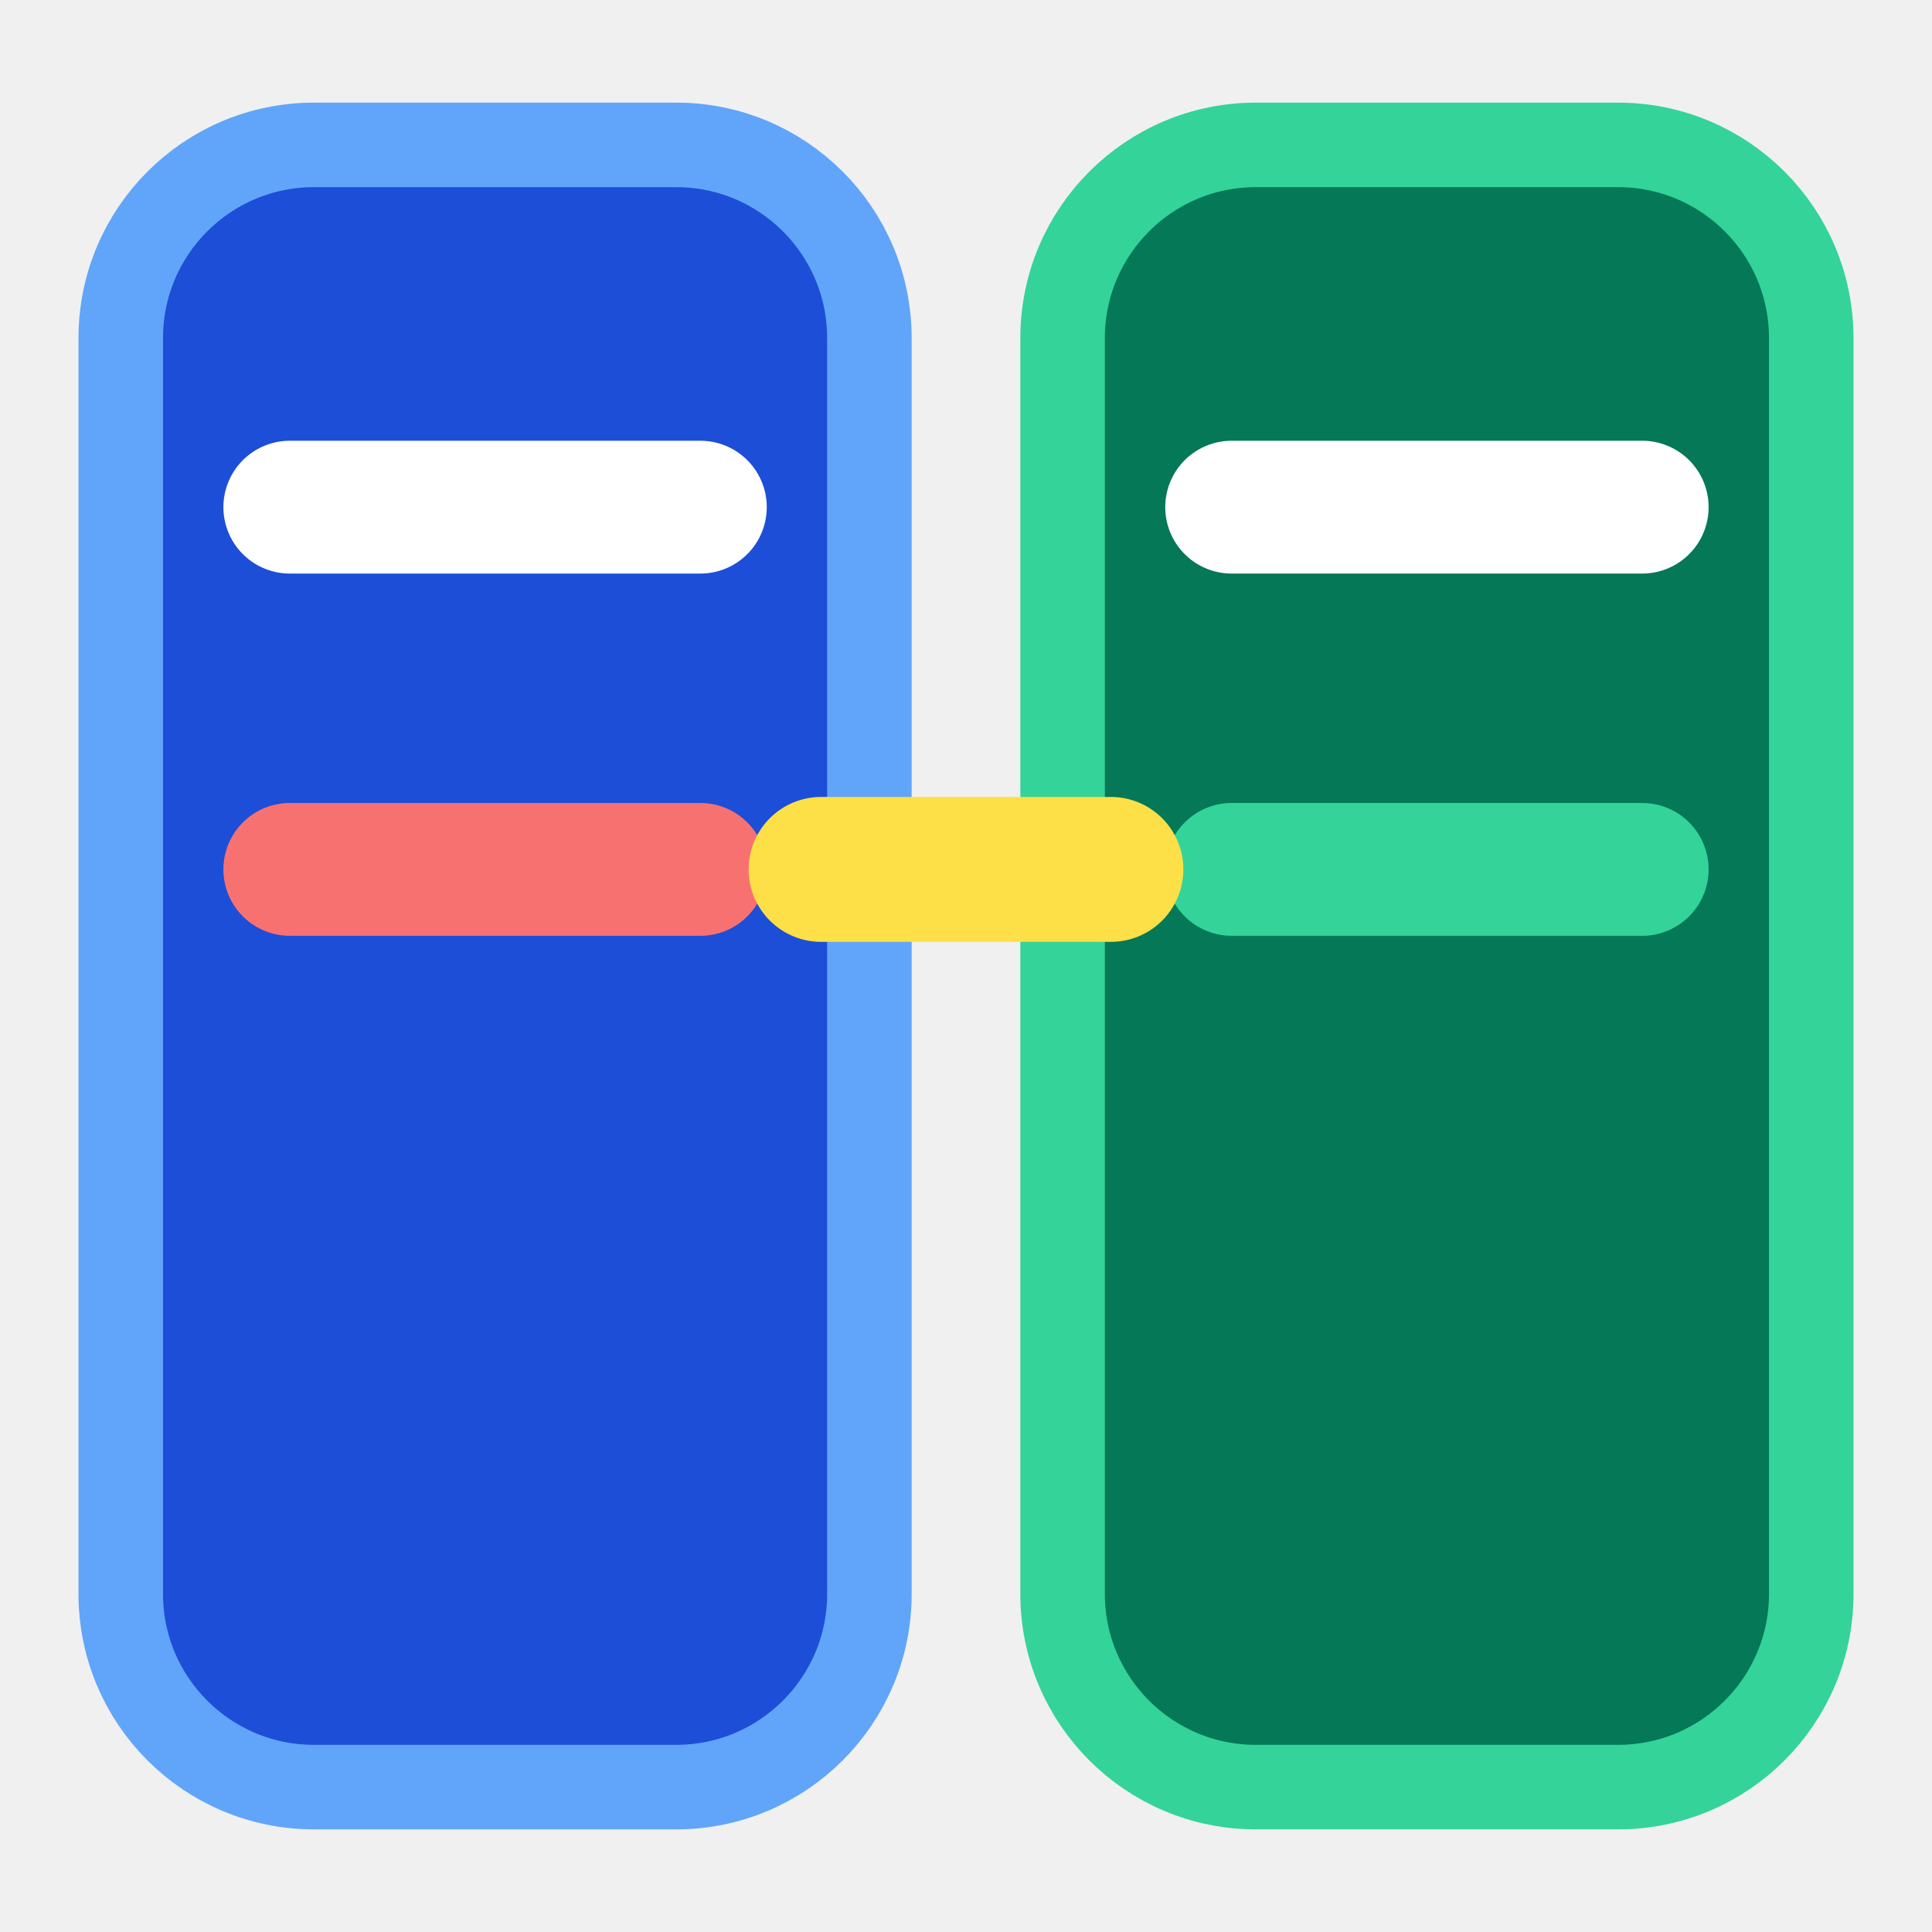
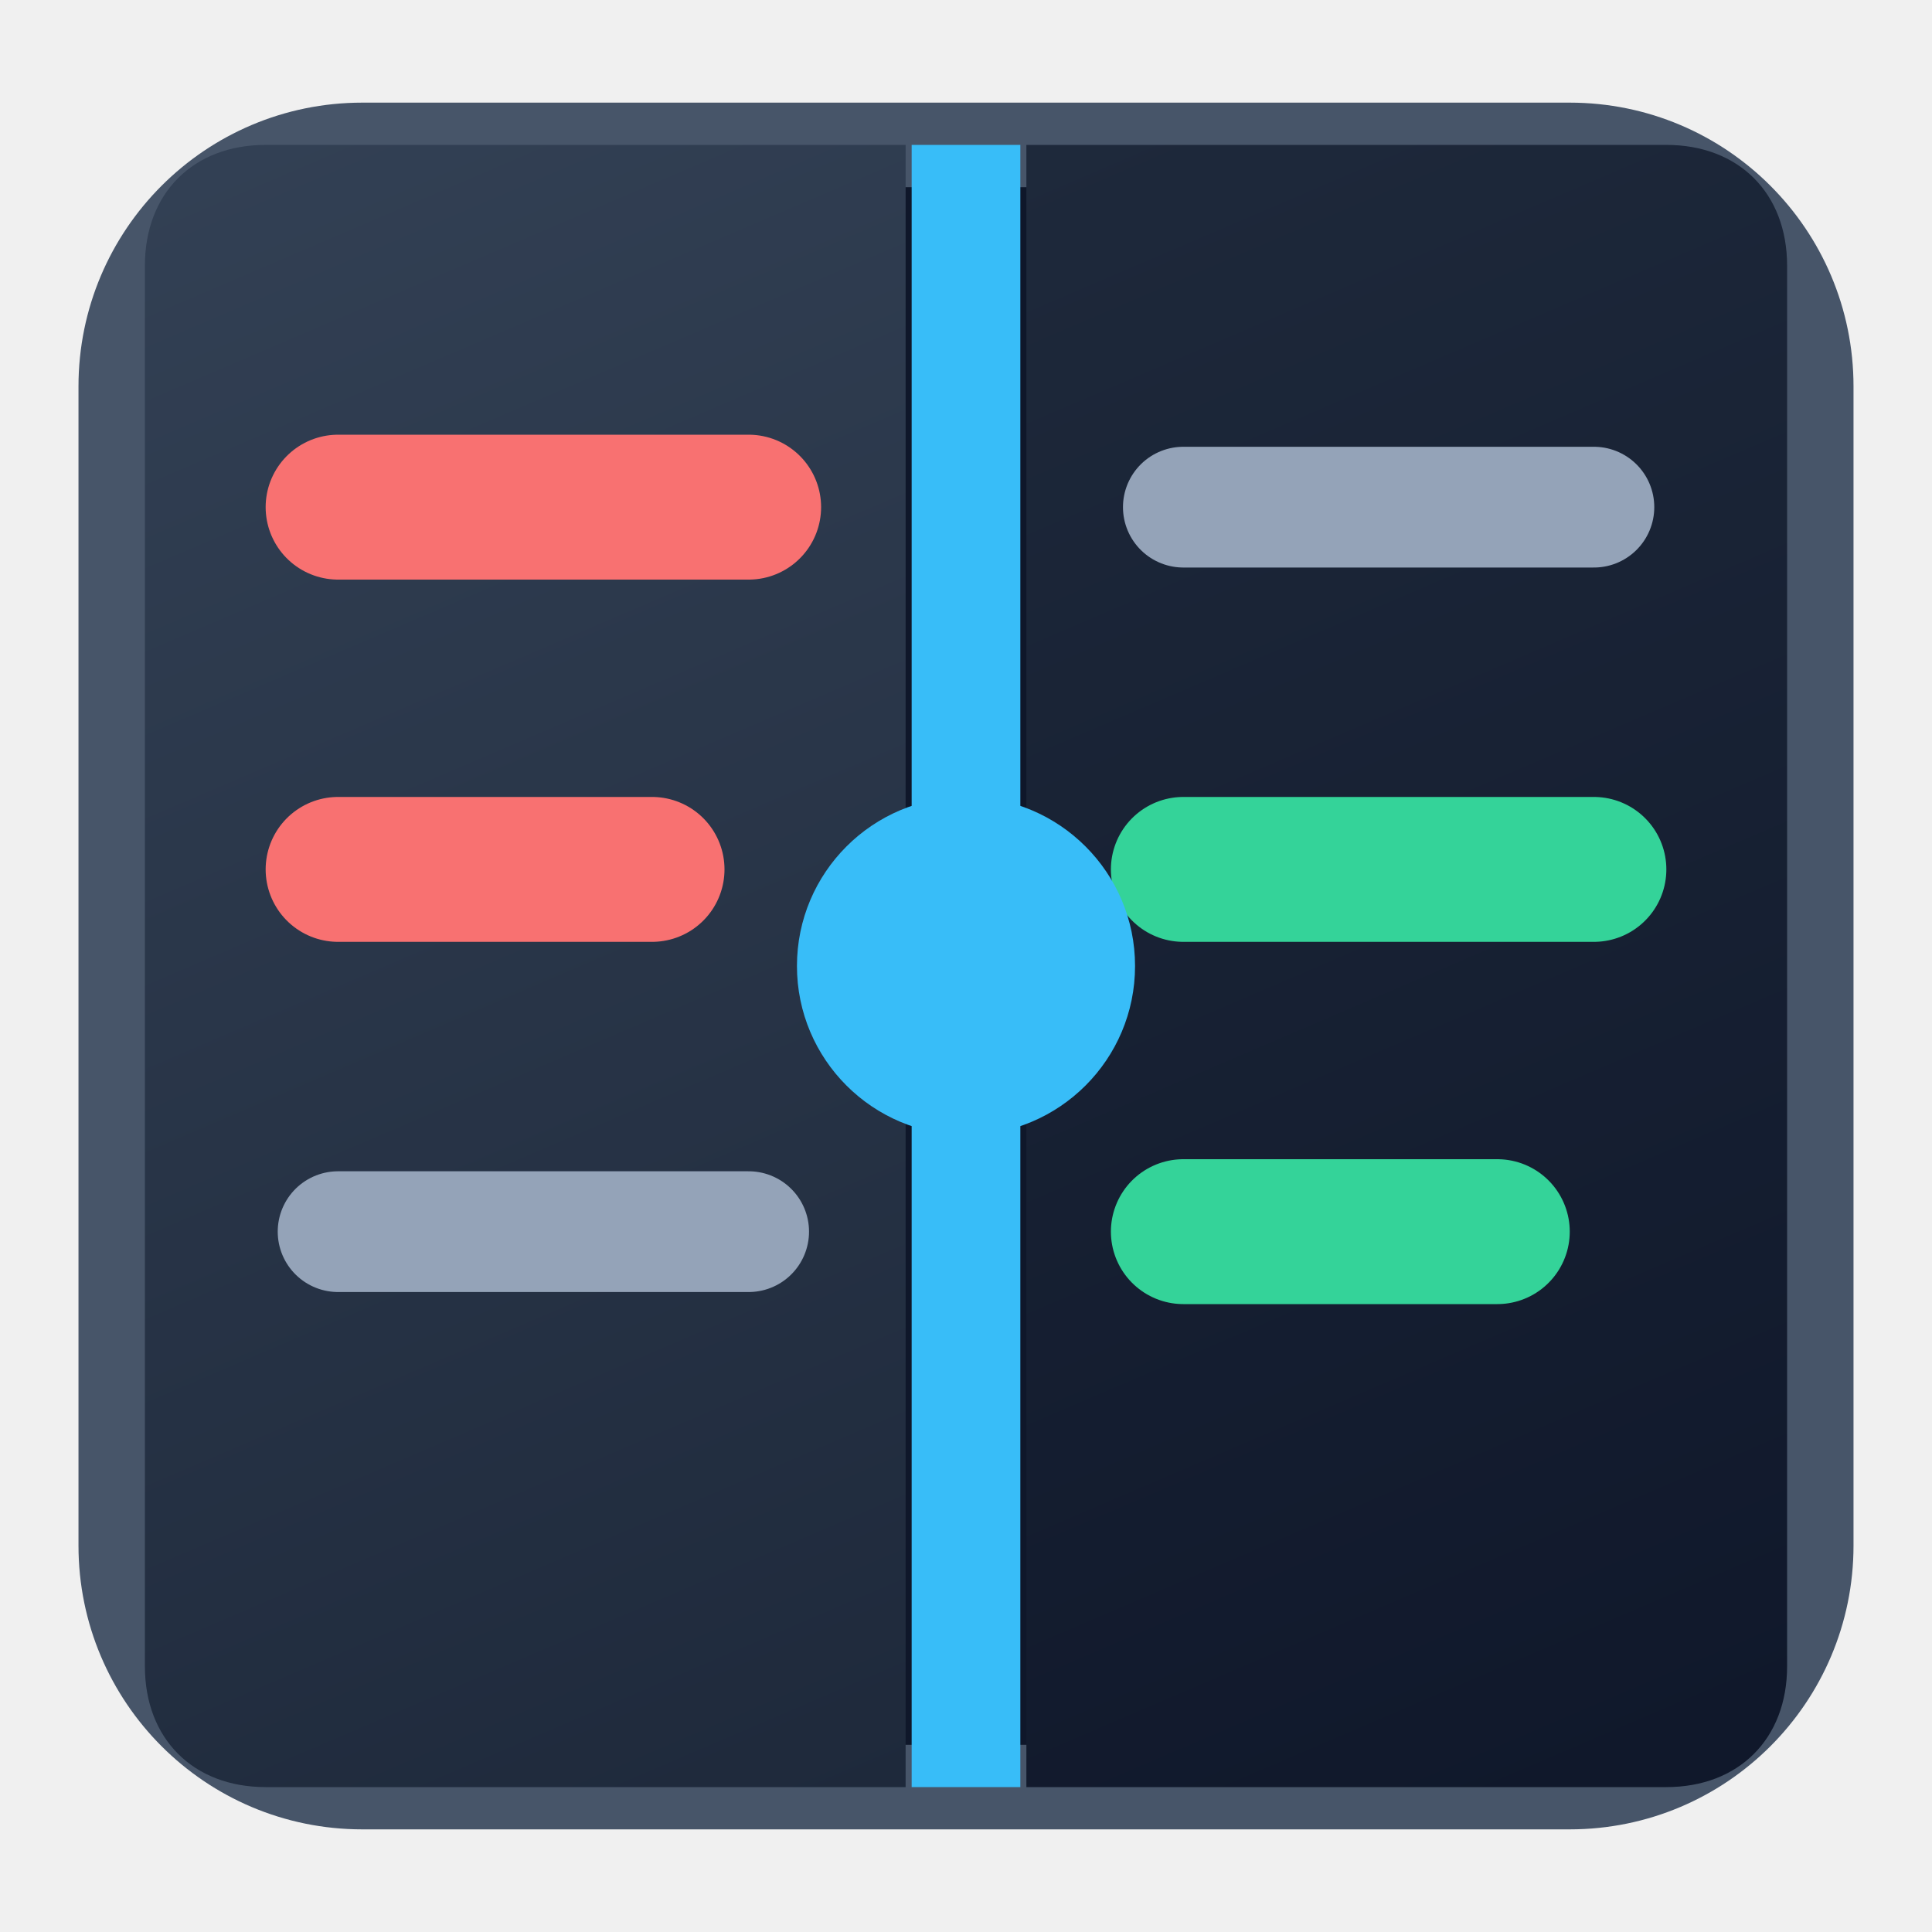
<svg xmlns="http://www.w3.org/2000/svg" width="16" height="16" viewBox="0 0 16 16" fill="none">
-   <rect x="1.0" y="1.2" width="6.2" height="13.6" rx="1.6" fill="#1d4ed8" stroke="#60a5fa" stroke-width="0.7" />
-   <line x1="2.4" y1="4.2" x2="5.8" y2="4.2" stroke="#ffffff" stroke-width="1.1" stroke-linecap="round" />
-   <line x1="2.4" y1="7.2" x2="5.8" y2="7.2" stroke="#f87171" stroke-width="1.1" stroke-linecap="round" />
-   <rect x="8.8" y="1.2" width="6.2" height="13.6" rx="1.6" fill="#047857" stroke="#34d399" stroke-width="0.7" />
-   <line x1="10.2" y1="4.2" x2="13.6" y2="4.2" stroke="#ffffff" stroke-width="1.1" stroke-linecap="round" />
-   <line x1="10.2" y1="7.2" x2="13.6" y2="7.2" stroke="#34d399" stroke-width="1.1" stroke-linecap="round" />
-   <path d="M6.8 7.2L9.2 7.2" stroke="#fde047" stroke-width="1.2" stroke-linecap="round" />
+   <defs>
+     <linearGradient id="diffLeft" x1="1" y1="1" x2="7" y2="15" gradientUnits="userSpaceOnUse">
+       <stop offset="0%" stop-color="#334155" />
+       <stop offset="100%" stop-color="#1e293b" />
+     </linearGradient>
+     <linearGradient id="diffRight" x1="9" y1="1" x2="15" y2="15" gradientUnits="userSpaceOnUse">
+       <stop offset="0%" stop-color="#1e293b" />
+       <stop offset="100%" stop-color="#0f172a" />
+     </linearGradient>
+   </defs>
+   <rect x="1.0" y="1.2" width="14.0" height="13.6" rx="2.0" fill="#0f172a" stroke="#475569" stroke-width="0.7" />
+   <path d="M1.2 2.2C1.2 1.6 1.6 1.2 2.2 1.2H7.5V14.8H2.2C1.6 14.8 1.2 14.4 1.2 13.8V2.2Z" fill="url(#diffLeft)" />
+   <line x1="2.8" y1="4.2" x2="6.2" y2="4.2" stroke="#f87171" stroke-width="1.2" stroke-linecap="round" />
+   <line x1="2.8" y1="7.2" x2="5.4" y2="7.2" stroke="#f87171" stroke-width="1.2" stroke-linecap="round" />
+   <line x1="2.8" y1="10.2" x2="6.2" y2="10.2" stroke="#94a3b8" stroke-width="1.0" stroke-linecap="round" />
+   <path d="M8.5 1.2H13.8C14.4 1.2 14.8 1.6 14.8 2.2V13.8C14.8 14.4 14.4 14.8 13.8 14.8H8.5V1.2Z" fill="url(#diffRight)" />
+   <line x1="9.8" y1="4.2" x2="13.2" y2="4.2" stroke="#94a3b8" stroke-width="1.0" stroke-linecap="round" />
+   <line x1="9.8" y1="7.2" x2="13.2" y2="7.2" stroke="#34d399" stroke-width="1.2" stroke-linecap="round" />
+   <line x1="9.8" y1="10.2" x2="12.4" y2="10.2" stroke="#34d399" stroke-width="1.2" stroke-linecap="round" />
+   <line x1="8.0" y1="1.2" x2="8.0" y2="14.8" stroke="#38bdf8" stroke-width="0.9" />
+   <circle cx="8.0" cy="8.0" r="1.4" fill="#38bdf8" />
</svg>
